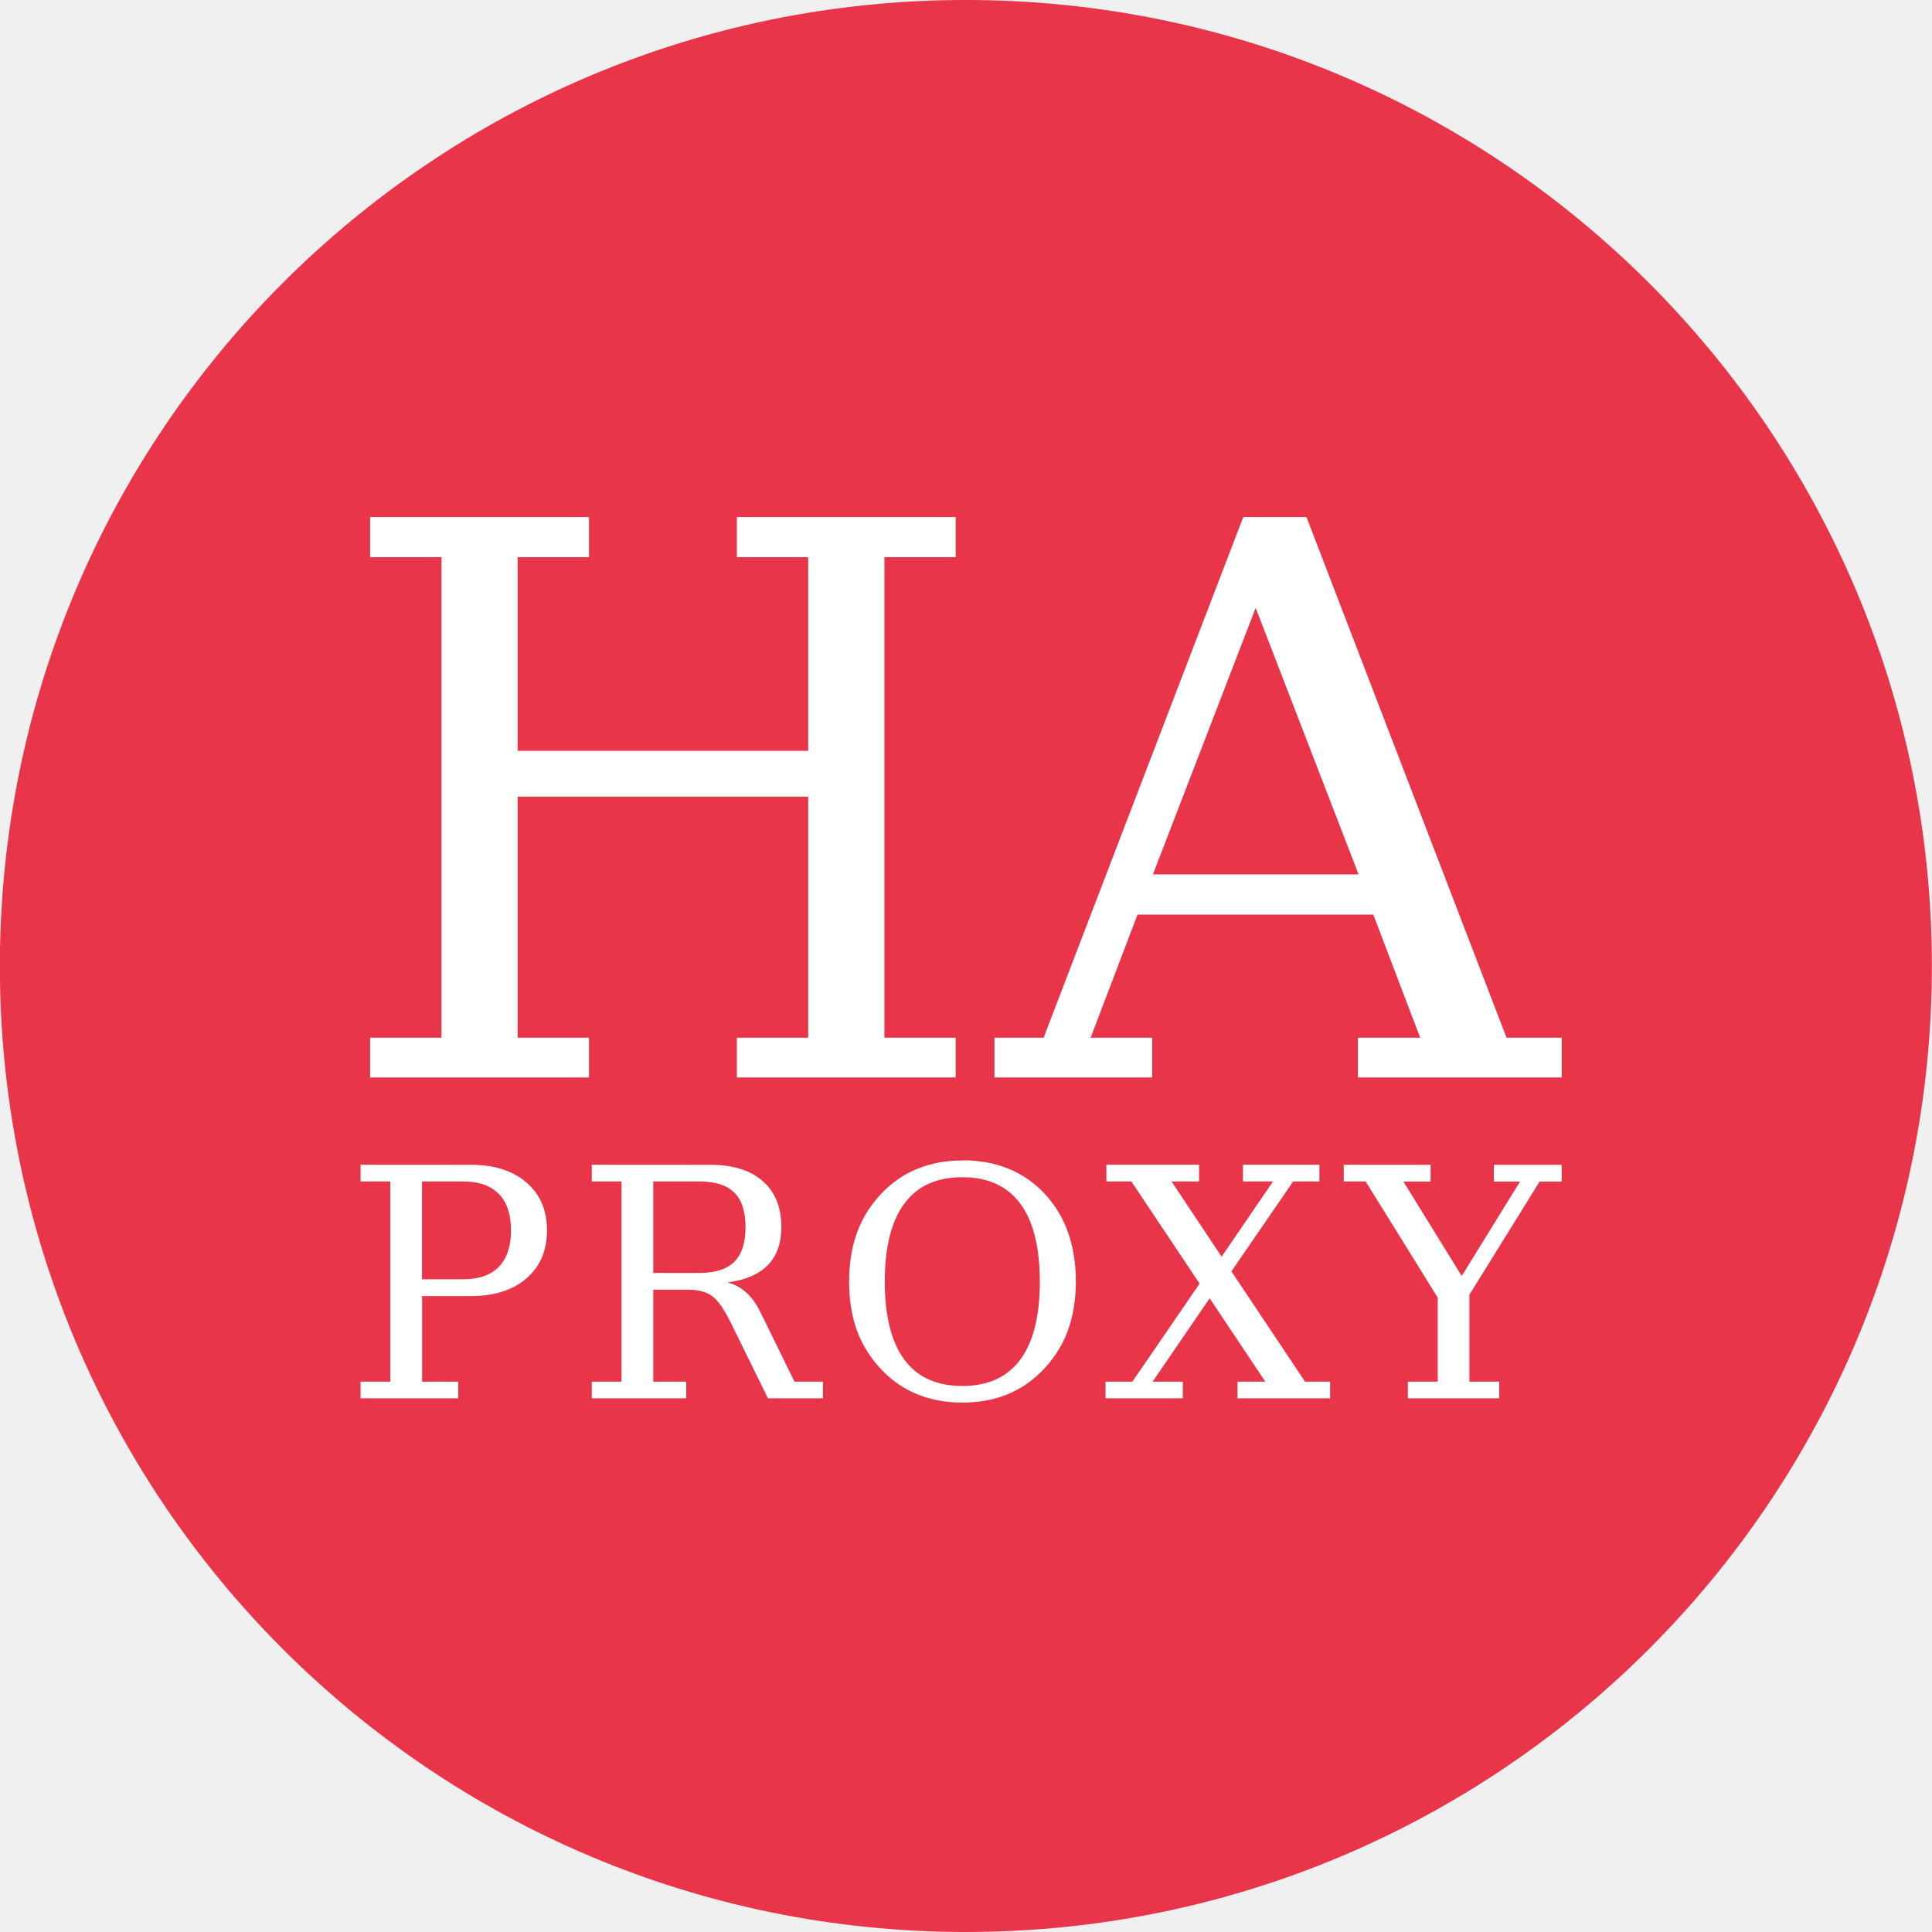
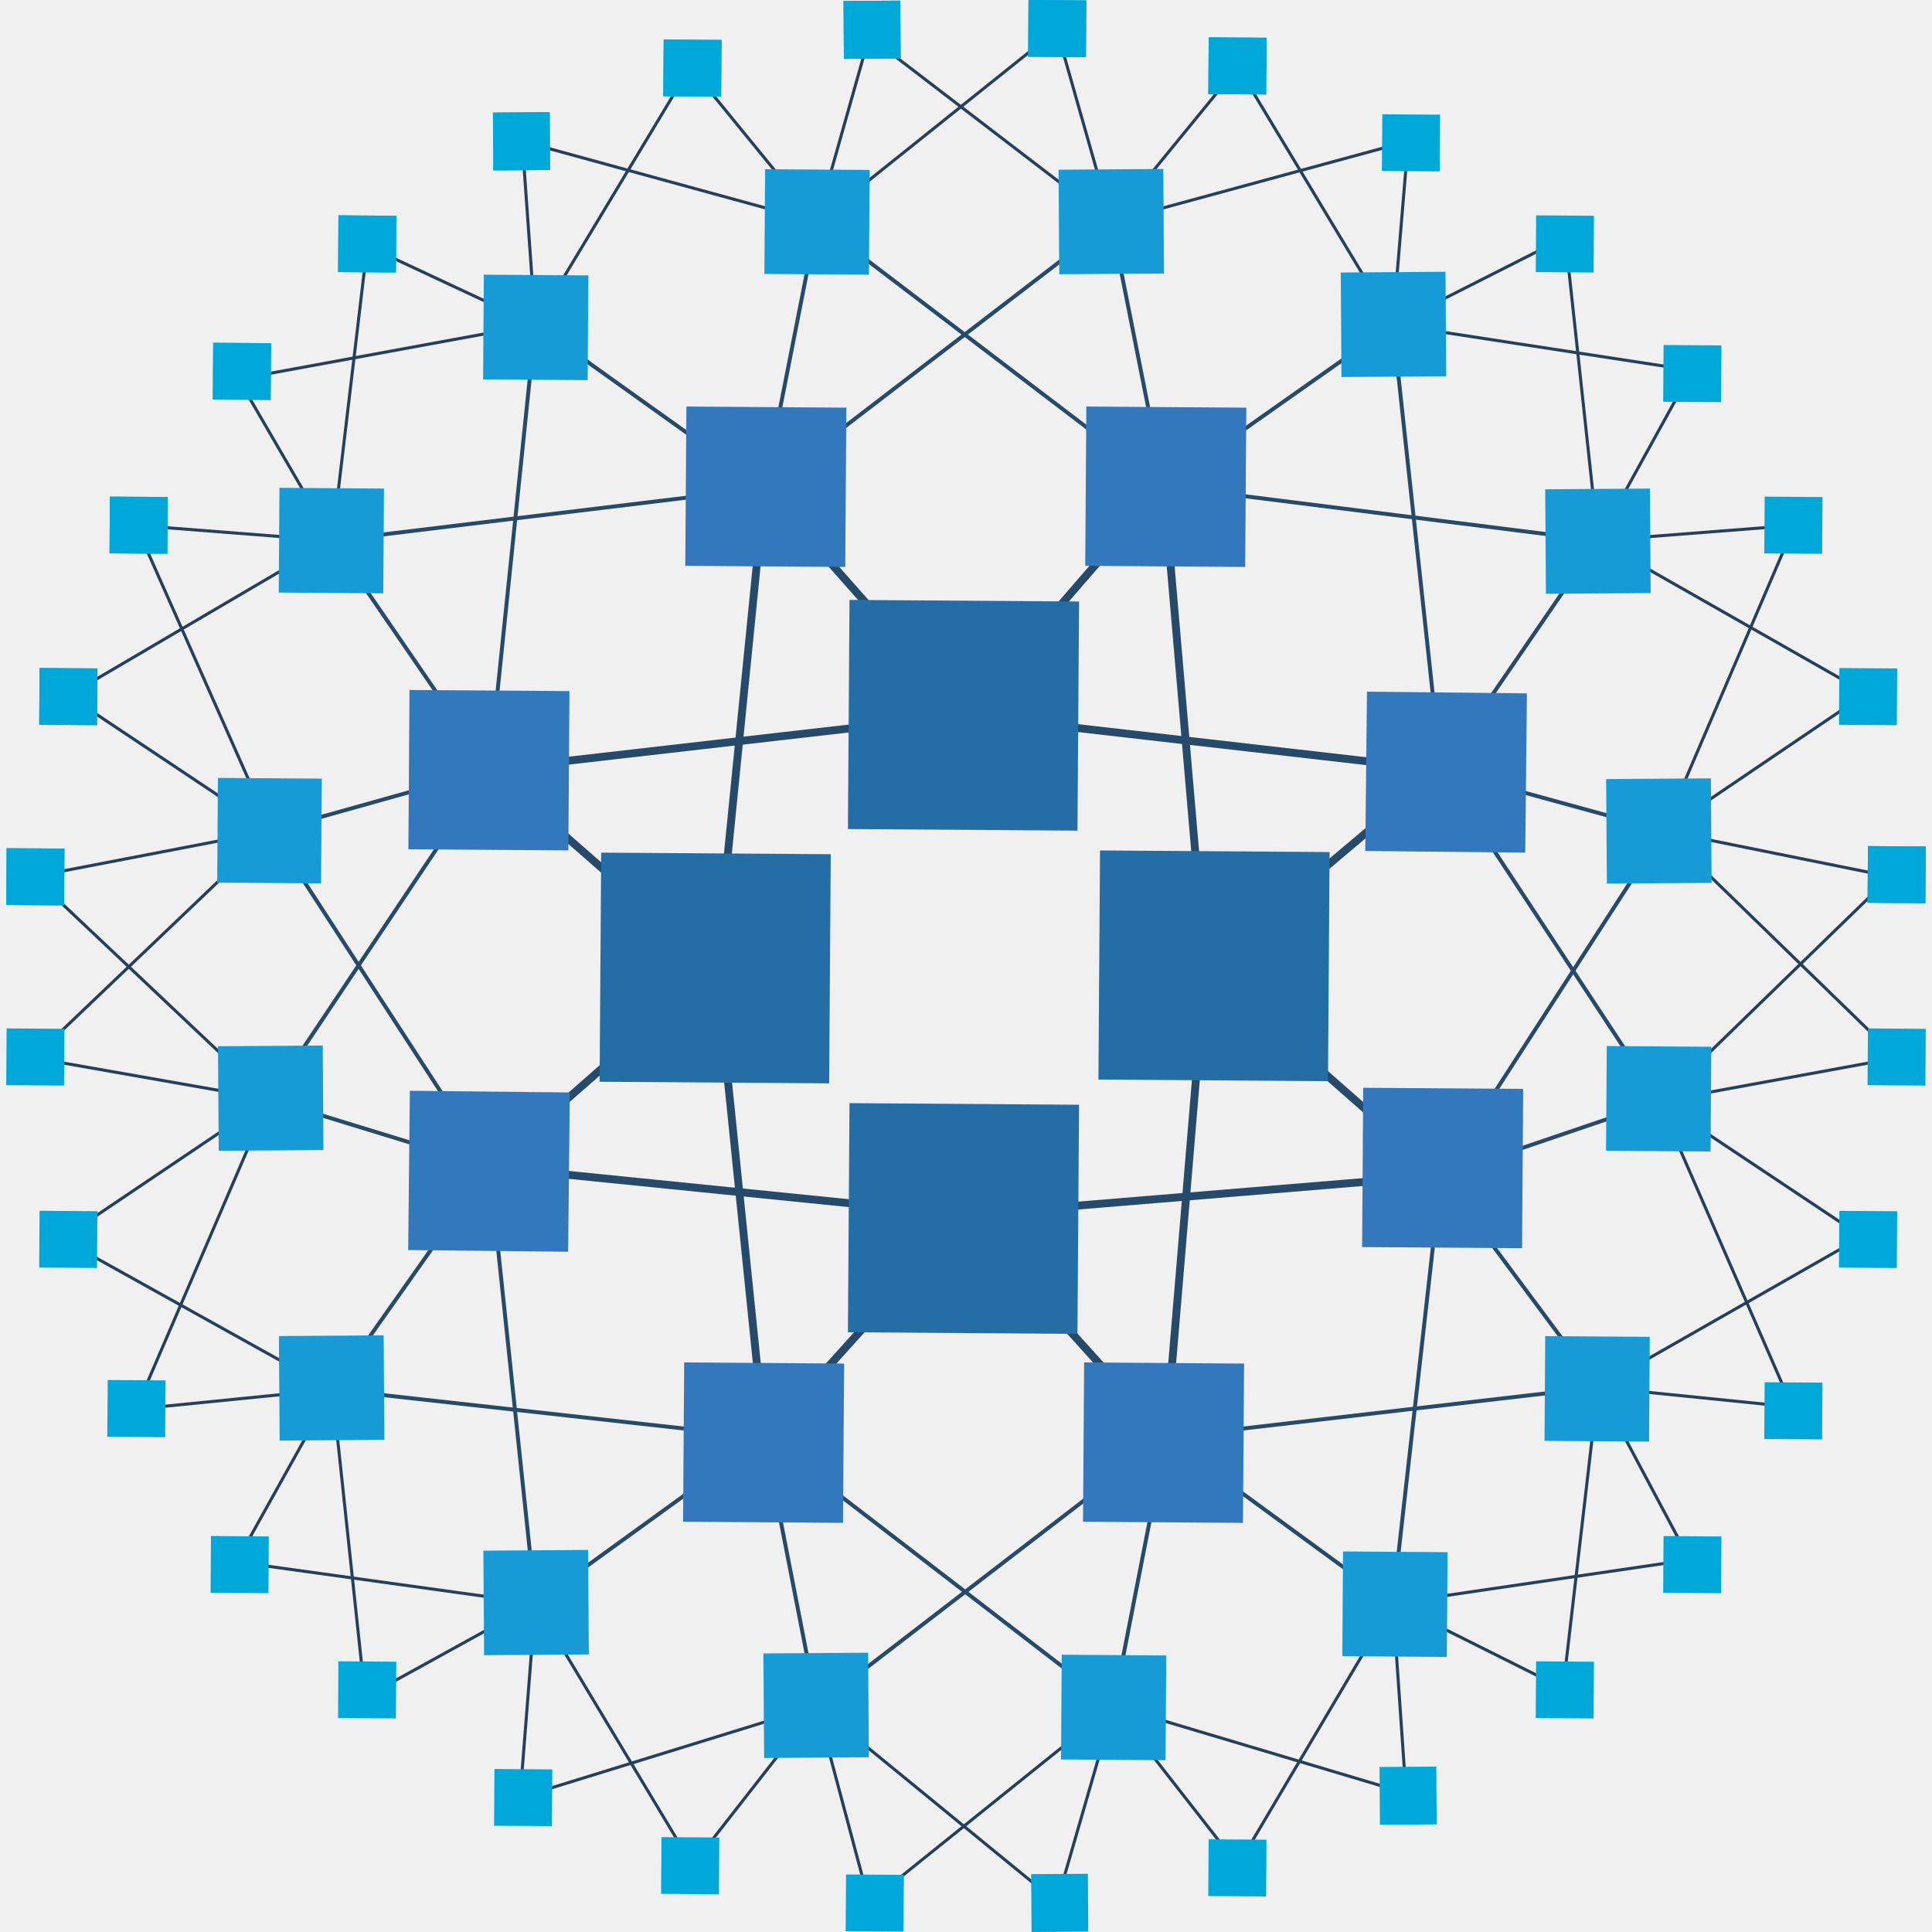
- <svg xmlns="http://www.w3.org/2000/svg" xmlns:xlink="http://www.w3.org/1999/xlink" width="96" height="96" id="svg6517" version="1.1" viewBox="0 0 96 96">
-   <defs id="defs6519">
-     <linearGradient id="Background">
-       <stop id="stop4178" offset="0" style="stop-color:#dedede;stop-opacity:1" />
-       <stop id="stop4180" offset="1" style="stop-color:#ededed;stop-opacity:1" />
-     </linearGradient>
-     <filter style="color-interpolation-filters:sRGB" id="filter1121">
-       <feFlood flood-opacity="0.6" flood-color="rgb(0,0,0)" result="flood" id="feFlood1123" />
-       <feComposite in="flood" in2="SourceGraphic" operator="out" result="composite1" id="feComposite1125" />
-       <feGaussianBlur in="composite1" stdDeviation="1" result="blur" id="feGaussianBlur1127" />
-       <feOffset dx="0" dy="2" result="offset" id="feOffset1129" />
-       <feComposite in="offset" in2="SourceGraphic" operator="atop" result="composite2" id="feComposite1131" />
-     </filter>
-     <filter style="color-interpolation-filters:sRGB" id="filter950">
-       <feFlood flood-opacity="0.25" flood-color="rgb(0,0,0)" result="flood" id="feFlood952" />
-       <feComposite in="flood" in2="SourceGraphic" operator="in" result="composite1" id="feComposite954" />
-       <feGaussianBlur in="composite1" stdDeviation="1" result="blur" id="feGaussianBlur956" />
-       <feOffset dx="0" dy="1" result="offset" id="feOffset958" />
-       <feComposite in="SourceGraphic" in2="offset" operator="over" result="composite2" id="feComposite960" />
-     </filter>
-     <clipPath clipPathUnits="userSpaceOnUse" id="clipPath873">
-       <g transform="matrix(0,-0.6666667,0.6660448,0,-258.2599,677)" id="g875" style="display:inline;fill:#ff00ff;fill-opacity:1;stroke:none">
-         <path style="display:inline;fill:#ff00ff;fill-opacity:1;stroke:none" d="M 46.703,898.228 H 97.297 C 138.162,898.228 144,904.065 144,944.926 v 50.738 c 0,40.861 -5.838,46.698 -46.703,46.698 H 46.703 C 5.838,1042.362 0,1036.525 0,995.664 v -50.738 c 0,-40.861 5.838,-46.698 46.703,-46.698 z" id="path877" />
-       </g>
-     </clipPath>
-     <linearGradient id="linearGradient3804">
-       <stop id="stop3806" offset="0" style="stop-color:#ffff00;stop-opacity:1;" />
-       <stop id="stop3808" offset="1" style="stop-color:#a8650a;stop-opacity:0;" />
-     </linearGradient>
-     <linearGradient id="linearGradient3778">
-       <stop id="stop3780" offset="0" style="stop-color:#ffff00;stop-opacity:0.845;" />
-       <stop id="stop3782" offset="1" style="stop-color:#a8650a;stop-opacity:0;" />
-     </linearGradient>
-     <linearGradient id="linearGradient3725">
-       <stop id="stop3727" offset="0" style="stop-color:#0000ff;stop-opacity:1;" />
-       <stop id="stop3729" offset="1" style="stop-color:#000000;stop-opacity:0" />
-     </linearGradient>
-     <linearGradient id="linearGradient3715">
-       <stop style="stop-color:#3700d0;stop-opacity:1;" offset="0" id="stop3717" />
-       <stop style="stop-color: rgb(0, 0, 0); stop-opacity: 0;" offset="1" id="stop3719" />
-     </linearGradient>
-     <linearGradient id="linearGradient3705">
-       <stop style="stop-color:#ff0000;stop-opacity:0.546;" offset="0" id="stop3707" />
-       <stop style="stop-color:#ff0067;stop-opacity:0.423;" offset="1" id="stop3709" />
-     </linearGradient>
-     <linearGradient id="linearGradient3699">
-       <stop style="stop-color:#d80000;stop-opacity:1;" offset="0" id="stop3701" />
-       <stop style="stop-color: rgb(136, 0, 170); stop-opacity: 0;" offset="1" id="stop3703" />
-     </linearGradient>
-     <linearGradient id="linearGradient3693">
-       <stop style="stop-color:#4700aa;stop-opacity:1;" offset="0" id="stop3695" />
-       <stop style="stop-color: rgb(136, 0, 170); stop-opacity: 0;" offset="1" id="stop3697" />
-     </linearGradient>
-     <linearGradient id="linearGradient3687">
-       <stop style="stop-color:#cd00ff;stop-opacity:1;" offset="0" id="stop3689" />
-       <stop style="stop-color:#ff00ff;stop-opacity:0;" offset="1" id="stop3691" />
-     </linearGradient>
-     <linearGradient id="linearGradient3681">
-       <stop style="stop-color:#ffff00;stop-opacity:1;" offset="0" id="stop3683" />
-       <stop style="stop-color:#a8650a;stop-opacity:0.454;" offset="1" id="stop3685" />
-     </linearGradient>
-     <linearGradient id="linearGradient3265">
-       <stop id="stop3267" offset="0" style="stop-color: rgb(128, 101, 10); stop-opacity: 1;" />
-       <stop id="stop3269" offset="1" style="stop-color: rgb(128, 101, 10); stop-opacity: 0;" />
-     </linearGradient>
-     <linearGradient id="linearGradient3255">
-       <stop id="stop3257" offset="0" style="stop-color: rgb(6, 46, 5); stop-opacity: 1;" />
-       <stop id="stop3259" offset="1" style="stop-color: rgb(6, 46, 5); stop-opacity: 0;" />
-     </linearGradient>
-     <linearGradient id="linearGradient3238">
-       <stop id="stop3240" offset="0" style="stop-color: rgb(0, 0, 0); stop-opacity: 1;" />
-       <stop id="stop3242" offset="1" style="stop-color: rgb(0, 0, 0); stop-opacity: 0;" />
-     </linearGradient>
-     <linearGradient id="linearGradient3230">
-       <stop id="stop3232" offset="0" style="stop-color:#ea009b;stop-opacity:1;" />
-       <stop id="stop3234" offset="1" style="stop-color: rgb(209, 249, 208); stop-opacity: 0;" />
-     </linearGradient>
-     <linearGradient id="linearGradient3218">
-       <stop id="stop3220" offset="0" style="stop-color: rgb(136, 0, 170); stop-opacity: 1;" />
-       <stop id="stop3222" offset="1" style="stop-color: rgb(136, 0, 170); stop-opacity: 0;" />
-     </linearGradient>
-     <linearGradient id="linearGradient3208">
-       <stop id="stop3210" offset="0" style="stop-color: rgb(36, 216, 31); stop-opacity: 1;" />
-       <stop id="stop3212" offset="1" style="stop-color: rgb(36, 216, 31); stop-opacity: 0;" />
-     </linearGradient>
-     <linearGradient id="linearGradient3184">
-       <stop id="stop3186" offset="0" style="stop-color:#4200d2;stop-opacity:1;" />
-       <stop id="stop3188" offset="1" style="stop-color:#d42aff;stop-opacity:0;" />
-     </linearGradient>
-     <linearGradient id="linearGradient3174">
-       <stop id="stop3176" offset="0" style="stop-color: rgb(0, 255, 0); stop-opacity: 1;" />
-       <stop id="stop3178" offset="1" style="stop-color: rgb(0, 255, 0); stop-opacity: 0;" />
-     </linearGradient>
-     <linearGradient id="linearGradient3166">
-       <stop id="stop3168" offset="0" style="stop-color: rgb(0, 0, 0); stop-opacity: 1;" />
-       <stop id="stop3170" offset="1" style="stop-color: rgb(0, 0, 0); stop-opacity: 0;" />
-     </linearGradient>
-     <radialGradient gradientUnits="userSpaceOnUse" gradientTransform="matrix(-0.494423,0.557841,-0.0571339,-0.0506386,574.709,172.771)" r="387.202" fy="591.353" fx="550.084" cy="285.888" cx="532.465" id="radialGradient3172" xlink:href="#linearGradient3166" />
-     <radialGradient gradientUnits="userSpaceOnUse" gradientTransform="matrix(-0.891785,0.710204,-0.167643,-0.210506,784.203,143.25)" r="341.543" fy="365.949" fx="366.263" cy="264.81" cx="358.895" id="radialGradient3180" xlink:href="#linearGradient3174" />
-     <radialGradient gradientUnits="userSpaceOnUse" gradientTransform="matrix(0.0535194,0.240555,-0.25246,0.0561682,594.109,175.714)" r="341.543" fy="458.256" fx="94.385" cy="-329.471" cx="-123.898" id="radialGradient3190" xlink:href="#linearGradient3184" />
-     <radialGradient r="341.543" fy="2532.956" fx="1171.381" cy="1745.228" cx="953.099" gradientTransform="matrix(-0.799109,1.20289,-0.215429,-0.143114,1342.12,-393.698)" gradientUnits="userSpaceOnUse" id="radialGradient3196" xlink:href="#linearGradient3184" />
-     <radialGradient gradientUnits="userSpaceOnUse" gradientTransform="matrix(-0.708646,0.695949,-0.0534938,-0.0544698,678.617,96.3944)" r="387.202" fy="112.915" fx="265.337" cy="112.915" cx="265.337" id="radialGradient3214" xlink:href="#linearGradient3208" />
-     <radialGradient gradientUnits="userSpaceOnUse" gradientTransform="matrix(-0.587406,0.882116,-0.0635452,-0.0423151,614.582,-21.6959)" r="387.202" fy="822.37" fx="643.467" cy="822.37" cx="643.467" id="radialGradient3224" xlink:href="#linearGradient3218" />
-     <radialGradient r="261.018" fy="359.912" fx="269.143" cy="359.912" cx="269.143" gradientTransform="matrix(0.995746,-0.092136,0.0432441,0.467355,-14.4193,214.816)" gradientUnits="userSpaceOnUse" id="radialGradient3247" xlink:href="#linearGradient3230" />
-     <linearGradient y2="343.27" x2="683.262" y1="343.27" x1="160.727" gradientUnits="userSpaceOnUse" id="linearGradient3249" xlink:href="#linearGradient3238" />
-     <linearGradient gradientUnits="userSpaceOnUse" y2="433.986" x2="423.566" y1="286.362" x1="178.967" id="linearGradient3261" xlink:href="#linearGradient3255" />
-     <linearGradient gradientUnits="userSpaceOnUse" y2="392.584" x2="211.425" y1="525.774" x1="305.082" id="linearGradient3271" xlink:href="#linearGradient3265" />
-     <linearGradient y2="182.927" x2="575.845" y1="896.036" x1="62.954" gradientUnits="userSpaceOnUse" id="linearGradient3273" xlink:href="#linearGradient3238" />
-     <radialGradient r="341.543" fy="171.26" fx="111.927" cy="-281.508" cx="-93.079" gradientTransform="matrix(0.00992337,0.211449,-0.2185881,0.01025848,618.0849,92.10835)" gradientUnits="userSpaceOnUse" id="radialGradient2898" xlink:href="#linearGradient3681" />
-     <radialGradient r="341.543" fy="96.148" fx="24.76" cy="-354.712" cx="-87.812" gradientTransform="matrix(0.09043196,0.3250718,-0.3109282,0.08649758,596.9775,122.7051)" gradientUnits="userSpaceOnUse" id="radialGradient3784" xlink:href="#linearGradient3778" />
-     <radialGradient r="341.543" fy="96.148" fx="24.76" cy="-354.712" cx="-87.812" gradientTransform="matrix(0.07268626,0.1831062,-0.2999655,0.1190751,599.3078,121.7945)" gradientUnits="userSpaceOnUse" id="radialGradient3792" xlink:href="#linearGradient3778" />
-     <radialGradient r="341.543" fy="102.303" fx="44.237" cy="-348.557" cx="-68.334" gradientTransform="matrix(0.07236427,0.2849408,-0.3167419,0.08044081,593.8687,117.0486)" gradientUnits="userSpaceOnUse" id="radialGradient3796" xlink:href="#linearGradient3778" />
-     <clipPath id="clipPath128-8">
-       <path id="path130-6" d="m 91.737,146.325 -9.704,-1.577 -8.855,-3.881 -7.521,-4.731 -7.157,-8.733 -4.043,-4.282 -3.909,-1.441 -1.034,2.527 1.808,2.61 0.406,3.68 1.211,-0.049 1.323,-1.207 -0.357,3.749 -1.467,0.984 0.044,1.429 -3.474,-1.966 -3.146,-3.712 -0.656,-3.318 1.345,-2.657 1.255,-4.513 2.552,-1.208 2.685,0.132 2.546,1.479 -1.698,-8.612 1.698,-9.582 -1.869,-4.425 -6.122,-6.596 1.089,-3.941 2.9,-4.567 5.469,-3.849 2.901,-0.397 3.225,-0.109 -2.012,-8.26 7.399,-3.033 9.219,-1.213 3.154,2.062 0.243,5.58 3.518,5.822 0.243,4.609 8.491,-0.607 7.884,0.728 -7.884,-4.731 1.334,-5.701 4.973,-7.763 4.852,-2.062 3.881,1.577 1.577,3.154 8.127,6.186 1.577,-1.334 12.736,-0.485 2.547,2.062 0.243,3.639 -0.849,1.577 -0.607,9.825 -4.245,8.491 0.728,3.76 2.547,-1.334 7.157,-6.672 3.518,-0.242 3.881,1.577 3.882,2.911 1.941,6.308 11.402,-0.728 6.914,2.669 5.58,5.216 4.003,7.521 0.971,8.855 -0.849,10.31 -2.183,9.219 -2.184,2.911 -3.032,0.971 -5.337,-5.822 -4.852,-1.698 -4.245,7.035 -4.245,3.881 -2.305,1.456 -9.219,7.642 -7.399,4.003 -7.399,0.607 -8.612,-1.456 -7.521,-2.79 -5.216,-4.245 -4.124,-4.973 -4.245,-1.213" />
-     </clipPath>
-     <clipPath id="clipPath128-8-1">
-       <path id="path130-6-6" d="m 91.737,146.325 -9.704,-1.577 -8.855,-3.881 -7.521,-4.731 -7.157,-8.733 -4.043,-4.282 -3.909,-1.441 -1.034,2.527 1.808,2.61 0.406,3.68 1.211,-0.049 1.323,-1.207 -0.357,3.749 -1.467,0.984 0.044,1.429 -3.474,-1.966 -3.146,-3.712 -0.656,-3.318 1.345,-2.657 1.255,-4.513 2.552,-1.208 2.685,0.132 2.546,1.479 -1.698,-8.612 1.698,-9.582 -1.869,-4.425 -6.122,-6.596 1.089,-3.941 2.9,-4.567 5.469,-3.849 2.901,-0.397 3.225,-0.109 -2.012,-8.26 7.399,-3.033 9.219,-1.213 3.154,2.062 0.243,5.58 3.518,5.822 0.243,4.609 8.491,-0.607 7.884,0.728 -7.884,-4.731 1.334,-5.701 4.973,-7.763 4.852,-2.062 3.881,1.577 1.577,3.154 8.127,6.186 1.577,-1.334 12.736,-0.485 2.547,2.062 0.243,3.639 -0.849,1.577 -0.607,9.825 -4.245,8.491 0.728,3.76 2.547,-1.334 7.157,-6.672 3.518,-0.242 3.881,1.577 3.882,2.911 1.941,6.308 11.402,-0.728 6.914,2.669 5.58,5.216 4.003,7.521 0.971,8.855 -0.849,10.31 -2.183,9.219 -2.184,2.911 -3.032,0.971 -5.337,-5.822 -4.852,-1.698 -4.245,7.035 -4.245,3.881 -2.305,1.456 -9.219,7.642 -7.399,4.003 -7.399,0.607 -8.612,-1.456 -7.521,-2.79 -5.216,-4.245 -4.124,-4.973 -4.245,-1.213" />
-     </clipPath>
-     <clipPath id="clipPath128-8-12">
-       <path id="path130-6-4" d="m 91.737,146.325 -9.704,-1.577 -8.855,-3.881 -7.521,-4.731 -7.157,-8.733 -4.043,-4.282 -3.909,-1.441 -1.034,2.527 1.808,2.61 0.406,3.68 1.211,-0.049 1.323,-1.207 -0.357,3.749 -1.467,0.984 0.044,1.429 -3.474,-1.966 -3.146,-3.712 -0.656,-3.318 1.345,-2.657 1.255,-4.513 2.552,-1.208 2.685,0.132 2.546,1.479 -1.698,-8.612 1.698,-9.582 -1.869,-4.425 -6.122,-6.596 1.089,-3.941 2.9,-4.567 5.469,-3.849 2.901,-0.397 3.225,-0.109 -2.012,-8.26 7.399,-3.033 9.219,-1.213 3.154,2.062 0.243,5.58 3.518,5.822 0.243,4.609 8.491,-0.607 7.884,0.728 -7.884,-4.731 1.334,-5.701 4.973,-7.763 4.852,-2.062 3.881,1.577 1.577,3.154 8.127,6.186 1.577,-1.334 12.736,-0.485 2.547,2.062 0.243,3.639 -0.849,1.577 -0.607,9.825 -4.245,8.491 0.728,3.76 2.547,-1.334 7.157,-6.672 3.518,-0.242 3.881,1.577 3.882,2.911 1.941,6.308 11.402,-0.728 6.914,2.669 5.58,5.216 4.003,7.521 0.971,8.855 -0.849,10.31 -2.183,9.219 -2.184,2.911 -3.032,0.971 -5.337,-5.822 -4.852,-1.698 -4.245,7.035 -4.245,3.881 -2.305,1.456 -9.219,7.642 -7.399,4.003 -7.399,0.607 -8.612,-1.456 -7.521,-2.79 -5.216,-4.245 -4.124,-4.973 -4.245,-1.213" />
-     </clipPath>
-     <clipPath id="clipPath128-8-4">
-       <path id="path130-6-2" d="m 91.737,146.325 -9.704,-1.577 -8.855,-3.881 -7.521,-4.731 -7.157,-8.733 -4.043,-4.282 -3.909,-1.441 -1.034,2.527 1.808,2.61 0.406,3.68 1.211,-0.049 1.323,-1.207 -0.357,3.749 -1.467,0.984 0.044,1.429 -3.474,-1.966 -3.146,-3.712 -0.656,-3.318 1.345,-2.657 1.255,-4.513 2.552,-1.208 2.685,0.132 2.546,1.479 -1.698,-8.612 1.698,-9.582 -1.869,-4.425 -6.122,-6.596 1.089,-3.941 2.9,-4.567 5.469,-3.849 2.901,-0.397 3.225,-0.109 -2.012,-8.26 7.399,-3.033 9.219,-1.213 3.154,2.062 0.243,5.58 3.518,5.822 0.243,4.609 8.491,-0.607 7.884,0.728 -7.884,-4.731 1.334,-5.701 4.973,-7.763 4.852,-2.062 3.881,1.577 1.577,3.154 8.127,6.186 1.577,-1.334 12.736,-0.485 2.547,2.062 0.243,3.639 -0.849,1.577 -0.607,9.825 -4.245,8.491 0.728,3.76 2.547,-1.334 7.157,-6.672 3.518,-0.242 3.881,1.577 3.882,2.911 1.941,6.308 11.402,-0.728 6.914,2.669 5.58,5.216 4.003,7.521 0.971,8.855 -0.849,10.31 -2.183,9.219 -2.184,2.911 -3.032,0.971 -5.337,-5.822 -4.852,-1.698 -4.245,7.035 -4.245,3.881 -2.305,1.456 -9.219,7.642 -7.399,4.003 -7.399,0.607 -8.612,-1.456 -7.521,-2.79 -5.216,-4.245 -4.124,-4.973 -4.245,-1.213" />
-     </clipPath>
-     <clipPath id="clipPath128-8-7">
-       <path id="path130-6-9" d="m 91.737,146.325 -9.704,-1.577 -8.855,-3.881 -7.521,-4.731 -7.157,-8.733 -4.043,-4.282 -3.909,-1.441 -1.034,2.527 1.808,2.61 0.406,3.68 1.211,-0.049 1.323,-1.207 -0.357,3.749 -1.467,0.984 0.044,1.429 -3.474,-1.966 -3.146,-3.712 -0.656,-3.318 1.345,-2.657 1.255,-4.513 2.552,-1.208 2.685,0.132 2.546,1.479 -1.698,-8.612 1.698,-9.582 -1.869,-4.425 -6.122,-6.596 1.089,-3.941 2.9,-4.567 5.469,-3.849 2.901,-0.397 3.225,-0.109 -2.012,-8.26 7.399,-3.033 9.219,-1.213 3.154,2.062 0.243,5.58 3.518,5.822 0.243,4.609 8.491,-0.607 7.884,0.728 -7.884,-4.731 1.334,-5.701 4.973,-7.763 4.852,-2.062 3.881,1.577 1.577,3.154 8.127,6.186 1.577,-1.334 12.736,-0.485 2.547,2.062 0.243,3.639 -0.849,1.577 -0.607,9.825 -4.245,8.491 0.728,3.76 2.547,-1.334 7.157,-6.672 3.518,-0.242 3.881,1.577 3.882,2.911 1.941,6.308 11.402,-0.728 6.914,2.669 5.58,5.216 4.003,7.521 0.971,8.855 -0.849,10.31 -2.183,9.219 -2.184,2.911 -3.032,0.971 -5.337,-5.822 -4.852,-1.698 -4.245,7.035 -4.245,3.881 -2.305,1.456 -9.219,7.642 -7.399,4.003 -7.399,0.607 -8.612,-1.456 -7.521,-2.79 -5.216,-4.245 -4.124,-4.973 -4.245,-1.213" />
-     </clipPath>
-     <clipPath id="clipPath128-8-2">
-       <path id="path130-6-6-0" d="m 91.737,146.325 -9.704,-1.577 -8.855,-3.881 -7.521,-4.731 -7.157,-8.733 -4.043,-4.282 -3.909,-1.441 -1.034,2.527 1.808,2.61 0.406,3.68 1.211,-0.049 1.323,-1.207 -0.357,3.749 -1.467,0.984 0.044,1.429 -3.474,-1.966 -3.146,-3.712 -0.656,-3.318 1.345,-2.657 1.255,-4.513 2.552,-1.208 2.685,0.132 2.546,1.479 -1.698,-8.612 1.698,-9.582 -1.869,-4.425 -6.122,-6.596 1.089,-3.941 2.9,-4.567 5.469,-3.849 2.901,-0.397 3.225,-0.109 -2.012,-8.26 7.399,-3.033 9.219,-1.213 3.154,2.062 0.243,5.58 3.518,5.822 0.243,4.609 8.491,-0.607 7.884,0.728 -7.884,-4.731 1.334,-5.701 4.973,-7.763 4.852,-2.062 3.881,1.577 1.577,3.154 8.127,6.186 1.577,-1.334 12.736,-0.485 2.547,2.062 0.243,3.639 -0.849,1.577 -0.607,9.825 -4.245,8.491 0.728,3.76 2.547,-1.334 7.157,-6.672 3.518,-0.242 3.881,1.577 3.882,2.911 1.941,6.308 11.402,-0.728 6.914,2.669 5.58,5.216 4.003,7.521 0.971,8.855 -0.849,10.31 -2.183,9.219 -2.184,2.911 -3.032,0.971 -5.337,-5.822 -4.852,-1.698 -4.245,7.035 -4.245,3.881 -2.305,1.456 -9.219,7.642 -7.399,4.003 -7.399,0.607 -8.612,-1.456 -7.521,-2.79 -5.216,-4.245 -4.124,-4.973 -4.245,-1.213" />
-     </clipPath>
-   </defs>
-   <g id="layer2">
-     <g id="g6487" transform="matrix(3.779527,0,0,3.779527,-28490.036,-2050.731)" style="display:inline;stroke-width:1">
-       <path id="path6481" transform="matrix(0.2645833,0,0,0.2645833,7391.271,343.0804)" d="m 602.521,754.049 a 48,48 0 0 0 -48,48 48,48 0 0 0 48,48 48,48 0 0 0 48,-48 48,48 0 0 0 -48,-48 z" style="display:inline;fill:#e93549;fill-opacity:1;stroke:none;stroke-width:1" />
-       <path id="path6483" d="m 7542.856,549.387 v 0.528 h 0.938 v 6.317 h -0.938 v 0.523 h 2.877 v -0.523 h -0.938 v -3.169 h 3.82 v 3.169 h -0.938 v 0.523 h 2.877 v -0.523 h -0.937 v -6.317 h 0.937 v -0.528 h -2.877 v 0.528 h 0.938 v 2.546 h -3.82 v -2.546 h 0.938 v -0.528 z m 11.479,0 -2.625,6.845 h -0.646 v 0.523 h 2.073 v -0.523 h -0.809 l 0.617,-1.619 h 3.099 l 0.617,1.619 h -0.819 v 0.523 h 2.68 v -0.523 h -0.726 l -2.63,-6.845 z m 0.163,1.194 1.353,3.504 h -2.704 z" style="font-style:normal;font-variant:normal;font-weight:normal;font-stretch:normal;font-size:10.107px;line-height:78%;font-family:serif;-inkscape-font-specification:serif;text-align:center;letter-spacing:0px;word-spacing:0px;writing-mode:lr-tb;text-anchor:middle;fill:#ffffff;fill-opacity:1;stroke:none;stroke-width:0.265px;stroke-linecap:butt;stroke-linejoin:miter;stroke-opacity:1" />
-       <path id="path6485" d="m 7550.643,557.846 c -0.211,0 -0.403,0.035 -0.576,0.103 -0.173,0.067 -0.326,0.168 -0.46,0.302 -0.154,0.154 -0.268,0.328 -0.343,0.524 -0.074,0.195 -0.111,0.416 -0.111,0.664 0,0.248 0.037,0.47 0.111,0.664 0.075,0.195 0.19,0.369 0.343,0.522 0.133,0.133 0.286,0.234 0.46,0.302 0.175,0.069 0.367,0.102 0.576,0.102 0.21,0 0.401,-0.034 0.574,-0.101 0.173,-0.069 0.327,-0.17 0.461,-0.304 0.153,-0.152 0.268,-0.326 0.343,-0.522 0.075,-0.197 0.113,-0.419 0.113,-0.664 0,-0.478 -0.138,-0.864 -0.412,-1.156 -0.274,-0.292 -0.634,-0.438 -1.08,-0.438 z m -7.913,0.056 v 0.22 h 0.391 v 2.632 h -0.391 v 0.219 h 1.284 v -0.219 h -0.475 v -1.125 h 0.643 c 0.307,0 0.551,-0.078 0.73,-0.234 0.179,-0.156 0.269,-0.366 0.269,-0.629 0,-0.265 -0.089,-0.475 -0.269,-0.629 -0.18,-0.156 -0.423,-0.234 -0.73,-0.234 z m 3.04,0 v 0.22 h 0.391 v 2.632 h -0.391 v 0.219 h 1.242 v -0.219 h -0.434 v -1.209 h 0.459 c 0.134,0 0.239,0.028 0.316,0.085 0.077,0.055 0.161,0.177 0.253,0.366 l 0.48,0.977 h 0.723 v -0.219 h -0.374 l -0.447,-0.911 c -0.055,-0.112 -0.118,-0.2 -0.188,-0.261 -0.069,-0.063 -0.15,-0.107 -0.246,-0.133 0.234,-0.03 0.411,-0.106 0.529,-0.226 0.119,-0.122 0.179,-0.289 0.179,-0.5 0,-0.262 -0.082,-0.464 -0.245,-0.606 -0.162,-0.143 -0.392,-0.214 -0.691,-0.214 z m 6.765,0 v 0.22 h 0.329 l 0.897,1.343 -0.884,1.289 h -0.353 v 0.219 h 1.016 v -0.219 h -0.397 l 0.75,-1.096 0.732,1.096 h -0.366 v 0.219 h 1.218 v -0.219 h -0.33 l -0.968,-1.45 0.812,-1.182 h 0.345 v -0.22 h -1.005 v 0.22 h 0.395 l -0.676,0.989 -0.658,-0.989 h 0.362 v -0.22 z m 3.121,0 v 0.22 h 0.288 l 0.948,1.528 v 1.104 h -0.393 v 0.219 h 1.201 v -0.219 h -0.392 v -1.143 l 0.923,-1.488 h 0.29 v -0.22 h -0.892 v 0.22 h 0.345 l -0.767,1.242 -0.767,-1.242 h 0.358 v -0.22 z m -5.014,0.164 c 0.336,0 0.59,0.116 0.761,0.347 0.171,0.23 0.257,0.573 0.257,1.026 0,0.452 -0.085,0.795 -0.257,1.026 -0.171,0.23 -0.425,0.346 -0.761,0.346 -0.337,-10e-6 -0.591,-0.115 -0.763,-0.346 -0.171,-0.232 -0.257,-0.574 -0.257,-1.026 0,-0.454 0.086,-0.796 0.257,-1.026 0.171,-0.232 0.425,-0.347 0.763,-0.347 z m -7.104,0.056 h 0.543 c 0.204,0 0.36,0.055 0.467,0.164 0.107,0.11 0.16,0.269 0.16,0.479 0,0.208 -0.053,0.368 -0.16,0.479 -0.107,0.11 -0.262,0.164 -0.467,0.164 h -0.543 z m 3.04,0 h 0.607 c 0.207,0 0.359,0.048 0.458,0.146 0.099,0.097 0.148,0.249 0.148,0.454 0,0.206 -0.049,0.358 -0.148,0.457 -0.099,0.097 -0.251,0.146 -0.458,0.146 h -0.607 z" style="font-style:normal;font-variant:normal;font-weight:normal;font-stretch:normal;font-size:4.211px;line-height:78%;font-family:serif;-inkscape-font-specification:serif;text-align:center;letter-spacing:0.202px;word-spacing:0px;writing-mode:lr-tb;text-anchor:middle;fill:#ffffff;fill-opacity:1;stroke:none;stroke-width:0.265px;stroke-linecap:butt;stroke-linejoin:miter;stroke-opacity:1" />
+ <svg xmlns="http://www.w3.org/2000/svg" height="64" viewBox="0 0 64 64" width="64">
+   <g transform="matrix(.7228812 0 0 .7228812 -5.761296 -33.6333)">
+     <g fill="none" stroke-miterlimit="10">
+       <path d="m52.2 79.3-9.2-10.4" stroke="#284a6a" stroke-width=".36" />
+       <path d="m23.2 71.3 7.2 10.5" stroke="#284a6a" stroke-width=".18" />
+       <path d="m52.2 79.3 9.1-10.5" stroke="#284a6a" stroke-width=".36" />
+       <path d="m63.2 90.9 10.8-9.1" stroke="#284a6a" stroke-width=".36" />
+       <path d="m63.2 90.9 10.8 9.5" stroke="#284a6a" stroke-width=".36" />
+       <path d="m61.4 112.4-9.2-10.2" stroke="#284a6a" stroke-width=".36" />
+       <path d="m43 112.4 9.2-10.2" stroke="#284a6a" stroke-width=".36" />
+       <path d="m30.4 100 10.4-9.1" stroke="#284a6a" stroke-width=".36" />
+       <path d="m30.4 81.8 10.4 9.1" stroke="#284a6a" stroke-width=".36" />
+       <path d="m52.2 79.3-21.8 2.5" stroke="#284a6a" stroke-width=".36" />
+       <path d="m52.2 79.3 21.8 2.5" stroke="#284a6a" stroke-width=".36" />
+       <path d="m63.2 90.9-1.9-22.1" stroke="#284a6a" stroke-width=".36" />
+       <path d="m63.2 90.9-1.8 21.5" stroke="#284a6a" stroke-width=".36" />
+       <path d="m74 100.4-21.8 1.8" stroke="#284a6a" stroke-width=".36" />
+       <path d="m30.4 100 21.8 2.2" stroke="#284a6a" stroke-width=".36" />
+       <path d="m43 112.4-2.2-21.5" stroke="#284a6a" stroke-width=".36" />
+       <path d="m43 68.9-2.2 22" stroke="#284a6a" stroke-width=".36" />
+       <path d="m20.4 84.6 10-2.8" stroke="#284a6a" stroke-width=".18" />
+       <path d="m32.5 61.4 10.5 7.5" stroke="#284a6a" stroke-width=".18" />
+       <path d="m45.4 56.7-2.4 12.2" stroke="#284a6a" stroke-width=".18" />
+       <path d="m45.4 56.7 15.9 12.1" stroke="#284a6a" stroke-width=".18" />
+       <path d="m58.9 56.7 2.4 12.1" stroke="#284a6a" stroke-width=".18" />
+       <path d="m71.8 61.4-10.5 7.4" stroke="#284a6a" stroke-width=".18" />
+       <path d="m81.2 71.3-19.9-2.5" stroke="#284a6a" stroke-width=".18" />
+       <path d="m74 81.8 7.2-10.5" stroke="#284a6a" stroke-width=".18" />
+       <path d="m74 81.8 10.2 2.8" stroke="#284a6a" stroke-width=".18" />
+       <path d="m74 81.8 10 15.2" stroke="#284a6a" stroke-width=".18" />
+       <path d="m58.9 56.7-15.9 12.2" stroke="#284a6a" stroke-width=".18" />
+       <path d="m74 81.8-2.2-20.4" stroke="#284a6a" stroke-width=".18" />
+       <path d="m74 100.4 10-3.4" stroke="#284a6a" stroke-width=".18" />
+       <path d="m74 100.4 10.2-15.8" stroke="#284a6a" stroke-width=".18" />
+       <path d="m74 100.4 7.2 9.7" stroke="#284a6a" stroke-width=".18" />
+       <path d="m74 100.4-2.2 19.6" stroke="#284a6a" stroke-width=".18" />
+       <path d="m61.4 112.4 10.4 7.6" stroke="#284a6a" stroke-width=".18" />
+       <path d="m61.4 112.4 19.8-2.3" stroke="#284a6a" stroke-width=".18" />
+       <path d="m61.4 112.4-2.4 12.3" stroke="#284a6a" stroke-width=".18" />
+       <path d="m61.4 112.4-16 12.3" stroke="#284a6a" stroke-width=".18" />
+       <path d="m43 112.4 2.4 12.3" stroke="#284a6a" stroke-width=".18" />
+       <path d="m43 112.4 16 12.3" stroke="#284a6a" stroke-width=".18" />
+       <path d="m43 112.4-10.5 7.6" stroke="#284a6a" stroke-width=".18" />
+       <path d="m43 112.4-19.8-2.2" stroke="#284a6a" stroke-width=".18" />
+       <path d="m30.4 100-7.2 10.2" stroke="#284a6a" stroke-width=".18" />
+       <path d="m30.4 100 2.1 20" stroke="#284a6a" stroke-width=".18" />
+       <path d="m30.4 100-10.1-3.1" stroke="#284a6a" stroke-width=".18" />
+       <path d="m30.4 81.8-10.1 15.1" stroke="#284a6a" stroke-width=".18" />
+       <path d="m30.4 100-10-15.4" stroke="#284a6a" stroke-width=".18" />
+       <path d="m32.5 61.4-2.1 20.4" stroke="#284a6a" stroke-width=".18" />
+       <path d="m23.2 71.3 19.8-2.4" stroke="#284a6a" stroke-width=".18" />
+       <path d="m32.5 61.4-7.7-3.6" stroke="#24405d" stroke-width=".14" />
+       <path d="m32.5 61.4-.6-8.4" stroke="#24405d" stroke-width=".14" />
+       <path d="m45.4 56.7-13.5-3.7" stroke="#24405d" stroke-width=".14" />
+       <path d="m45.4 56.7-5.8-7.1" stroke="#24405d" stroke-width=".14" />
+       <path d="m45.4 56.7 2.4-8.5" stroke="#24405d" stroke-width=".14" />
+       <path d="m32.5 61.4 7.1-11.8" stroke="#24405d" stroke-width=".14" />
+       <path d="m58.9 56.7-11.1-8.5" stroke="#24405d" stroke-width=".14" />
+       <path d="m58.9 56.7-2.5-8.8" stroke="#24405d" stroke-width=".14" />
+       <path d="m45.4 56.7 11-8.8" stroke="#24405d" stroke-width=".14" />
+       <path d="m58.9 56.7 5.8-7.1" stroke="#24405d" stroke-width=".14" />
+       <path d="m71.8 61.4-7.1-11.8" stroke="#24405d" stroke-width=".14" />
+       <path d="m71.8 61.4.7-8.4" stroke="#24405d" stroke-width=".14" />
+       <path d="m58.9 56.7 13.6-3.7" stroke="#24405d" stroke-width=".14" />
+       <path d="m71.8 61.4 7.9-4" stroke="#24405d" stroke-width=".14" />
+       <path d="m71.8 61.4 13.7 2.1" stroke="#24405d" stroke-width=".14" />
+       <path d="m81.2 71.3 4.3-7.8" stroke="#24405d" stroke-width=".14" />
+       <path d="m81.2 71.3-1.5-13.9" stroke="#24405d" stroke-width=".14" />
+       <path d="m81.2 71.3 9-.7" stroke="#24405d" stroke-width=".14" />
+       <path d="m81.2 71.3 12.3 7" stroke="#24405d" stroke-width=".14" />
+       <path d="m84.2 84.6 6-14" stroke="#24405d" stroke-width=".14" />
+       <path d="m84.2 84.6 9.3-6.3" stroke="#24405d" stroke-width=".14" />
+       <path d="m84.2 84.6 10.4 2.1" stroke="#24405d" stroke-width=".14" />
+       <path d="m84 97 10.6-10.3" stroke="#24405d" stroke-width=".14" />
+       <path d="m84 97 10.9-2" stroke="#24405d" stroke-width=".14" />
+       <path d="m84.2 84.6 10.7 10.4" stroke="#24405d" stroke-width=".14" />
+       <path d="m84 97 9.3 6.2" stroke="#24405d" stroke-width=".14" />
+       <path d="m81.2 110.1 12.1-6.9" stroke="#24405d" stroke-width=".14" />
+       <path d="m81.2 110.1 8.9.9" stroke="#24405d" stroke-width=".14" />
+       <path d="m84 97 6.1 14" stroke="#24405d" stroke-width=".14" />
+       <path d="m81.2 110.1 4.2 7.9" stroke="#24405d" stroke-width=".14" />
+       <path d="m81.2 110.1-1.6 13.8" stroke="#24405d" stroke-width=".14" />
+       <path d="m79.6 123.9-7.8-3.9" stroke="#24405d" stroke-width=".14" />
+       <path d="m71.8 120 .6 8.7" stroke="#24405d" stroke-width=".14" />
+       <path d="m71.8 120 13.6-2" stroke="#24405d" stroke-width=".14" />
+       <path d="m71.8 120-7.1 12" stroke="#24405d" stroke-width=".14" />
+       <path d="m59 124.7 5.7 7.3" stroke="#24405d" stroke-width=".14" />
+       <path d="m59 124.7 13.4 4" stroke="#24405d" stroke-width=".14" />
+       <path d="m59 124.7-2.6 9" stroke="#24405d" stroke-width=".14" />
+       <path d="m59 124.7-11.2 9" stroke="#24405d" stroke-width=".14" />
+       <path d="m45.4 124.7 2.4 9" stroke="#24405d" stroke-width=".14" />
+       <path d="m45.4 124.7 11 9" stroke="#24405d" stroke-width=".14" />
+       <path d="m45.4 124.7-5.7 7.3" stroke="#24405d" stroke-width=".14" />
+       <path d="m32.5 120 7.2 12" stroke="#24405d" stroke-width=".14" />
+       <path d="m45.4 124.7-13.6 4.2" stroke="#24405d" stroke-width=".14" />
+       <path d="m32.5 120-.7 8.9" stroke="#24405d" stroke-width=".14" />
+       <path d="m32.5 120-7.8 4.3" stroke="#24405d" stroke-width=".14" />
+       <path d="m23.2 110.2 1.5 14.1" stroke="#24405d" stroke-width=".14" />
+       <path d="m32.5 120-13.7-1.9" stroke="#24405d" stroke-width=".14" />
+       <path d="m23.2 110.2-4.4 7.9" stroke="#24405d" stroke-width=".14" />
+       <path d="m23.2 110.2-9.0.9" stroke="#24405d" stroke-width=".14" />
+       <path d="m23.2 110.2-12.4-6.9" stroke="#24405d" stroke-width=".14" />
+       <path d="m20.3 96.9-9.5 6.4" stroke="#24405d" stroke-width=".14" />
+       <path d="m20.3 96.9-10.8-1.9" stroke="#24405d" stroke-width=".14" />
+       <path d="m20.3 96.9-6.1 14.2" stroke="#24405d" stroke-width=".14" />
+       <path d="m20.4 84.6-10.9 10.4" stroke="#24405d" stroke-width=".14" />
+       <path d="m20.3 96.9-10.8-10.2" stroke="#24405d" stroke-width=".14" />
+       <path d="m20.4 84.6-9.3-6.2" stroke="#24405d" stroke-width=".14" />
+       <path d="m20.4 84.6-10.9 2.1" stroke="#24405d" stroke-width=".14" />
+       <path d="m20.4 84.6-6.2-14" stroke="#24405d" stroke-width=".14" />
+       <path d="m23.2 71.3-9-.7" stroke="#24405d" stroke-width=".14" />
+       <path d="m23.2 71.3-12.1 7.1" stroke="#24405d" stroke-width=".14" />
+       <path d="m23.2 71.3-4.3-7.4" stroke="#24405d" stroke-width=".14" />
+       <path d="m23.2 71.3 1.6-13.5" stroke="#24405d" stroke-width=".14" />
+       <path d="m32.5 61.4-13.6 2.5" stroke="#24405d" stroke-width=".14" />
    </g>
+     <path d="m35.6 85.6h10.5v10.52h-10.5z" fill="#256ea5" transform="matrix(.00698126 -.9999756 .9999756 .00698126 -50.4 131.1)" />
+     <path d="m46.9 74h10.5v10.52h-10.5z" fill="#256ea5" transform="matrix(.00698126 -.9999756 .9999756 .00698126 -27.5 130.9)" />
+     <path d="m46.9 97h10.5v10.52h-10.5z" fill="#256ea5" transform="matrix(.00698126 -.9999756 .9999756 .00698126 -50.5 153.8)" />
+     <path d="m58.4 85.6h10.5v10.52h-10.5z" fill="#256ea5" transform="matrix(.00698126 -.9999756 .9999756 .00698126 -27.7 153.8)" />
+     <path d="m57.7 65.2h7.3v7.33h-7.3z" fill="#3378bc" transform="matrix(.00698126 -.9999756 .9999756 .00698126 -7.9 129.7)" />
+     <path d="m39.4 65.2h7.3v7.33h-7.3z" fill="#3378bc" transform="matrix(.00698126 -.9999756 .9999756 .00698126 -26.1 111.4)" />
+     <path d="m26.7 78.1h7.3v7.33h-7.3z" fill="#3378bc" transform="matrix(.00698126 -.9999756 .9999756 .00698126 -51.6 111.6)" />
+     <path d="m26.8 96.5h7.3v7.33h-7.3z" fill="#3378bc" transform="matrix(.01047178 -.9999452 .9999452 .01047178 -70.1 129.6)" />
+     <path d="m70.4 96.4h7.3v7.33h-7.3z" fill="#3378bc" transform="matrix(.00698126 -.9999756 .9999756 .00698126 -26.5 173.4)" />
+     <path d="m70.6 78.2h7.3v7.33h-7.3z" fill="#3378bc" transform="matrix(.01047178 -.9999452 .9999452 .01047178 -8.4 155.3)" />
+     <path d="m20.7 68.9h4.8v4.79h-4.8z" fill="#169bd6" transform="matrix(.00698126 -.9999756 .9999756 .00698126 -48.3 93.9)" />
+     <path d="m30.1 59.1h4.8v4.79h-4.8z" fill="#169bd6" transform="matrix(.00698126 -.9999756 .9999756 .00698126 -29.2 93.6)" />
+     <path d="m43 54.4h4.8v4.79h-4.8z" fill="#169bd6" transform="matrix(.00698126 -.9999756 .9999756 .00698126 -11.7 101.7)" />
+     <path d="m17.9 82.2h4.8v4.76h-4.8z" fill="#169bd6" transform="matrix(.00698126 -.9999756 .9999756 .00698126 -64.4 104.3)" />
+     <path d="m78.8 68.9h4.8v4.79h-4.8z" fill="#169bd6" transform="matrix(.9999756 -.00698126 .00698126 .9999756 -.5 .6)" />
+     <path d="m69.4 59h4.8v4.79h-4.8z" fill="#169bd6" transform="matrix(.9999756 -.00698126 .00698126 .9999756 -.4 .5)" />
+     <path d="m56.5 54.3h4.8v4.79h-4.8z" fill="#169bd6" transform="matrix(.9999756 -.00698126 .00698126 .9999756 -.4 .4)" />
+     <path d="m81.6 82.2h4.8v4.79h-4.8z" fill="#169bd6" transform="matrix(.9999756 -.00698126 .00698126 .9999756 -.6 .6)" />
+     <path d="m39.3 108.9h7.3v7.33h-7.3z" fill="#3378bc" transform="matrix(.00698126 -.9999756 .9999756 .00698126 -69.9 154.8)" />
+     <path d="m57.6 108.9h7.3v7.33h-7.3z" fill="#3378bc" transform="matrix(.00698126 -.9999756 .9999756 .00698126 -51.7 173.1)" />
+     <path d="m78.8 107.8h4.8v4.79h-4.8z" fill="#169bd6" transform="matrix(.00698126 -.9999756 .9999756 .00698126 -29.6 190.6)" />
+     <path d="m69.4 117.6h4.8v4.79h-4.8z" fill="#169bd6" transform="matrix(.00698126 -.9999756 .9999756 .00698126 -48.6 191)" />
+     <path d="m56.5 122.3h4.8v4.79h-4.8z" fill="#169bd6" transform="matrix(.00698126 -.9999756 .9999756 .00698126 -66.1 182.8)" />
+     <path d="m81.6 94.4h4.8v4.79h-4.8z" fill="#169bd6" transform="matrix(.00698126 -.9999756 .9999756 .00698126 -13.4 180.2)" />
+     <path d="m20.8 107.7h4.8v4.79h-4.8z" fill="#169bd6" transform="matrix(.9999756 -.00698126 .00698126 .9999756 -.8 .2)" />
+     <path d="m30.1 117.6h4.8v4.79h-4.8z" fill="#169bd6" transform="matrix(.9999756 -.00698126 .00698126 .9999756 -.8 .2)" />
+     <path d="m43 122.3h4.8v4.79h-4.8z" fill="#169bd6" transform="matrix(.9999756 -.00698126 .00698126 .9999756 -.9 .3)" />
+     <path d="m18 94.5h4.8v4.79h-4.8z" fill="#169bd6" transform="matrix(.9999756 -.00698126 .00698126 .9999756 -.7 .1)" />
+     <path d="m23.5 56.4h2.6v2.65h-2.6z" fill="#00a8da" transform="matrix(.00698126 -.9999756 .9999756 .00698126 -33.1 82.1)" />
+     <path d="m8.2 85.4h2.6v2.65h-2.6z" fill="#00a8da" transform="matrix(.00698126 -.9999756 .9999756 .00698126 -77.2 95.6)" />
+     <path d="m9.8 77.1h2.6v2.65h-2.6z" fill="#00a8da" transform="matrix(.00698126 -.9999756 .9999756 .00698126 -67.4 89)" />
+     <path d="m38.3 48.3h2.6v2.65h-2.6z" fill="#00a8da" transform="matrix(.00698126 -.9999756 .9999756 .00698126 -10.2 88.9)" />
+     <path d="m13 69.3h2.6v2.65h-2.6z" fill="#00a8da" transform="matrix(.00698126 -.9999756 .9999756 .00698126 -56.4 84.4)" />
+     <path d="m17.7 62.3h2.6v2.65h-2.6z" fill="#00a8da" transform="matrix(.00698126 -.9999756 .9999756 .00698126 -44.7 82.1)" />
+     <path d="m30.6 51.7h2.6v2.65h-2.6z" fill="#00a8da" transform="matrix(.9999756 -.00698126 .00698126 .9999756 -.4 .2)" />
+     <path d="m46.6 46.6h2.6v2.65h-2.6z" fill="#00a8da" transform="matrix(.9999756 -.00698126 .00698126 .9999756 -.3 .3)" />
+     <path d="m88.9 69.3h2.6v2.65h-2.6z" fill="#00a8da" transform="matrix(.00698126 -.9999756 .9999756 .00698126 18.9 160.3)" />
+     <path d="m92.2 77.1h2.6v2.65h-2.6z" fill="#00a8da" transform="matrix(.00698126 -.9999756 .9999756 .00698126 14.5 171.4)" />
+     <path d="m84.2 62.3h2.6v2.65h-2.6z" fill="#00a8da" transform="matrix(.00698126 -.9999756 .9999756 .00698126 21.3 148.7)" />
+     <path d="m93.6 85.3h2.6v2.65h-2.6z" fill="#00a8da" transform="matrix(.00698126 -.9999756 .9999756 .00698126 7.6 180.9)" />
+     <path d="m55.1 46.6h2.6v2.65h-2.6z" fill="#00a8da" transform="matrix(.00698126 -.9999756 .9999756 .00698126 8.099999 103.9)" />
+     <path d="m63.4 48.2h2.6v2.65h-2.6z" fill="#00a8da" transform="matrix(.00698126 -.9999756 .9999756 .00698126 14.7 113.9)" />
+     <path d="m23.5 56.4h2.6v2.65h-2.6z" fill="#00a8da" transform="matrix(.00698126 -.9999756 .9999756 .00698126 -33.1 82.1)" />
+     <path d="m8.2 85.4h2.6v2.65h-2.6z" fill="#00a8da" transform="matrix(.00698126 -.9999756 .9999756 .00698126 -77.2 95.6)" />
+     <path d="m78.4 56.4h2.6v2.65h-2.6z" fill="#00a8da" transform="matrix(.00698126 -.9999756 .9999756 .00698126 21.4 137)" />
+     <path d="m9.8 77.1h2.6v2.65h-2.6z" fill="#00a8da" transform="matrix(.00698126 -.9999756 .9999756 .00698126 -67.4 89)" />
+     <path d="m38.3 48.3h2.6v2.65h-2.6z" fill="#00a8da" transform="matrix(.00698126 -.9999756 .9999756 .00698126 -10.2 88.9)" />
+     <path d="m13 69.3h2.6v2.65h-2.6z" fill="#00a8da" transform="matrix(.00698126 -.9999756 .9999756 .00698126 -56.4 84.4)" />
+     <path d="m17.7 62.3h2.6v2.65h-2.6z" fill="#00a8da" transform="matrix(.00698126 -.9999756 .9999756 .00698126 -44.7 82.1)" />
+     <path d="m30.6 51.7h2.6v2.65h-2.6z" fill="#00a8da" transform="matrix(.9999756 -.00698126 .00698126 .9999756 -.4 .2)" />
+     <path d="m46.6 46.6h2.6v2.65h-2.6z" fill="#00a8da" transform="matrix(.9999756 -.00698126 .00698126 .9999756 -.3 .3)" />
+     <path d="m71.2 51.7h2.6v2.65h-2.6z" fill="#00a8da" transform="matrix(.00698126 -.9999756 .9999756 .00698126 19.1 125.2)" />
+     <path d="m93.6 85.3h2.6v2.65h-2.6z" fill="#00a8da" transform="matrix(.00698126 -.9999756 .9999756 .00698126 7.6 180.9)" />
+     <path d="m55.1 46.6h2.6v2.65h-2.6z" fill="#00a8da" transform="matrix(.00698126 -.9999756 .9999756 .00698126 8.099999 103.9)" />
+     <path d="m63.4 48.2h2.6v2.65h-2.6z" fill="#00a8da" transform="matrix(.00698126 -.9999756 .9999756 .00698126 14.7 113.9)" />
+     <path d="m78.4 122.6h2.6v2.65h-2.6z" fill="#00a8da" transform="matrix(.00698126 -.9999756 .9999756 .00698126 -44.8 202.8)" />
+     <path d="m93.6 93.6h2.6v2.65h-2.6z" fill="#00a8da" transform="matrix(.00698126 -.9999756 .9999756 .00698126 -.7 189.2)" />
+     <path d="m23.5 122.6h2.6v2.65h-2.6z" fill="#00a8da" transform="matrix(.00698126 -.9999756 .9999756 .00698126 -99.3 147.9)" />
+     <path d="m92.2 102h2.6v2.65h-2.6z" fill="#00a8da" transform="matrix(.00698126 -.9999756 .9999756 .00698126 -10.4 196.1)" />
+     <path d="m63.4 130.7h2.6v2.65h-2.6z" fill="#00a8da" transform="matrix(.00698126 -.9999756 .9999756 .00698126 -67.8 195.9)" />
+     <path d="m88.8 109.8h2.6v2.65h-2.6z" fill="#00a8da" transform="matrix(.00698126 -.9999756 .9999756 .00698126 -21.6 200.5)" />
+     <path d="m84.2 116.8h2.6v2.65h-2.6z" fill="#00a8da" transform="matrix(.00698126 -.9999756 .9999756 .00698126 -33.2 202.9)" />
+     <path d="m71.2 127.5h2.6v2.65h-2.6z" fill="#00a8da" transform="matrix(.9999756 -.00698126 .00698126 .9999756 -.9 .5)" />
+     <path d="m55.2 132.4h2.6v2.65h-2.6z" fill="#00a8da" transform="matrix(.9999756 -.00698126 .00698126 .9999756 -.9 .4)" />
+     <path d="m30.6 127.6h2.6v2.65h-2.6z" fill="#00a8da" transform="matrix(.00698126 -.9999756 .9999756 .00698126 -97.2 159.9)" />
+     <path d="m12.9 109.7h2.6v2.65h-2.6z" fill="#00a8da" transform="matrix(.00698126 -.9999756 .9999756 .00698126 -96.9 124.5)" />
+     <path d="m9.8 102h2.6v2.65h-2.6z" fill="#00a8da" transform="matrix(.00698126 -.9999756 .9999756 .00698126 -92.3 113.7)" />
+     <path d="m17.6 116.8h2.6v2.65h-2.6z" fill="#00a8da" transform="matrix(.00698126 -.9999756 .9999756 .00698126 -99.3 136.3)" />
+     <path d="m8.2 93.7h2.6v2.65h-2.6z" fill="#00a8da" transform="matrix(.00698126 -.9999756 .9999756 .00698126 -85.5 103.8)" />
+     <path d="m46.7 132.4h2.6v2.65h-2.6z" fill="#00a8da" transform="matrix(.00698126 -.9999756 .9999756 .00698126 -86 180.8)" />
+     <path d="m38.4 130.7h2.6v2.65h-2.6z" fill="#00a8da" transform="matrix(.00698126 -.9999756 .9999756 .00698126 -92.7 170.8)" />
  </g>
</svg>
